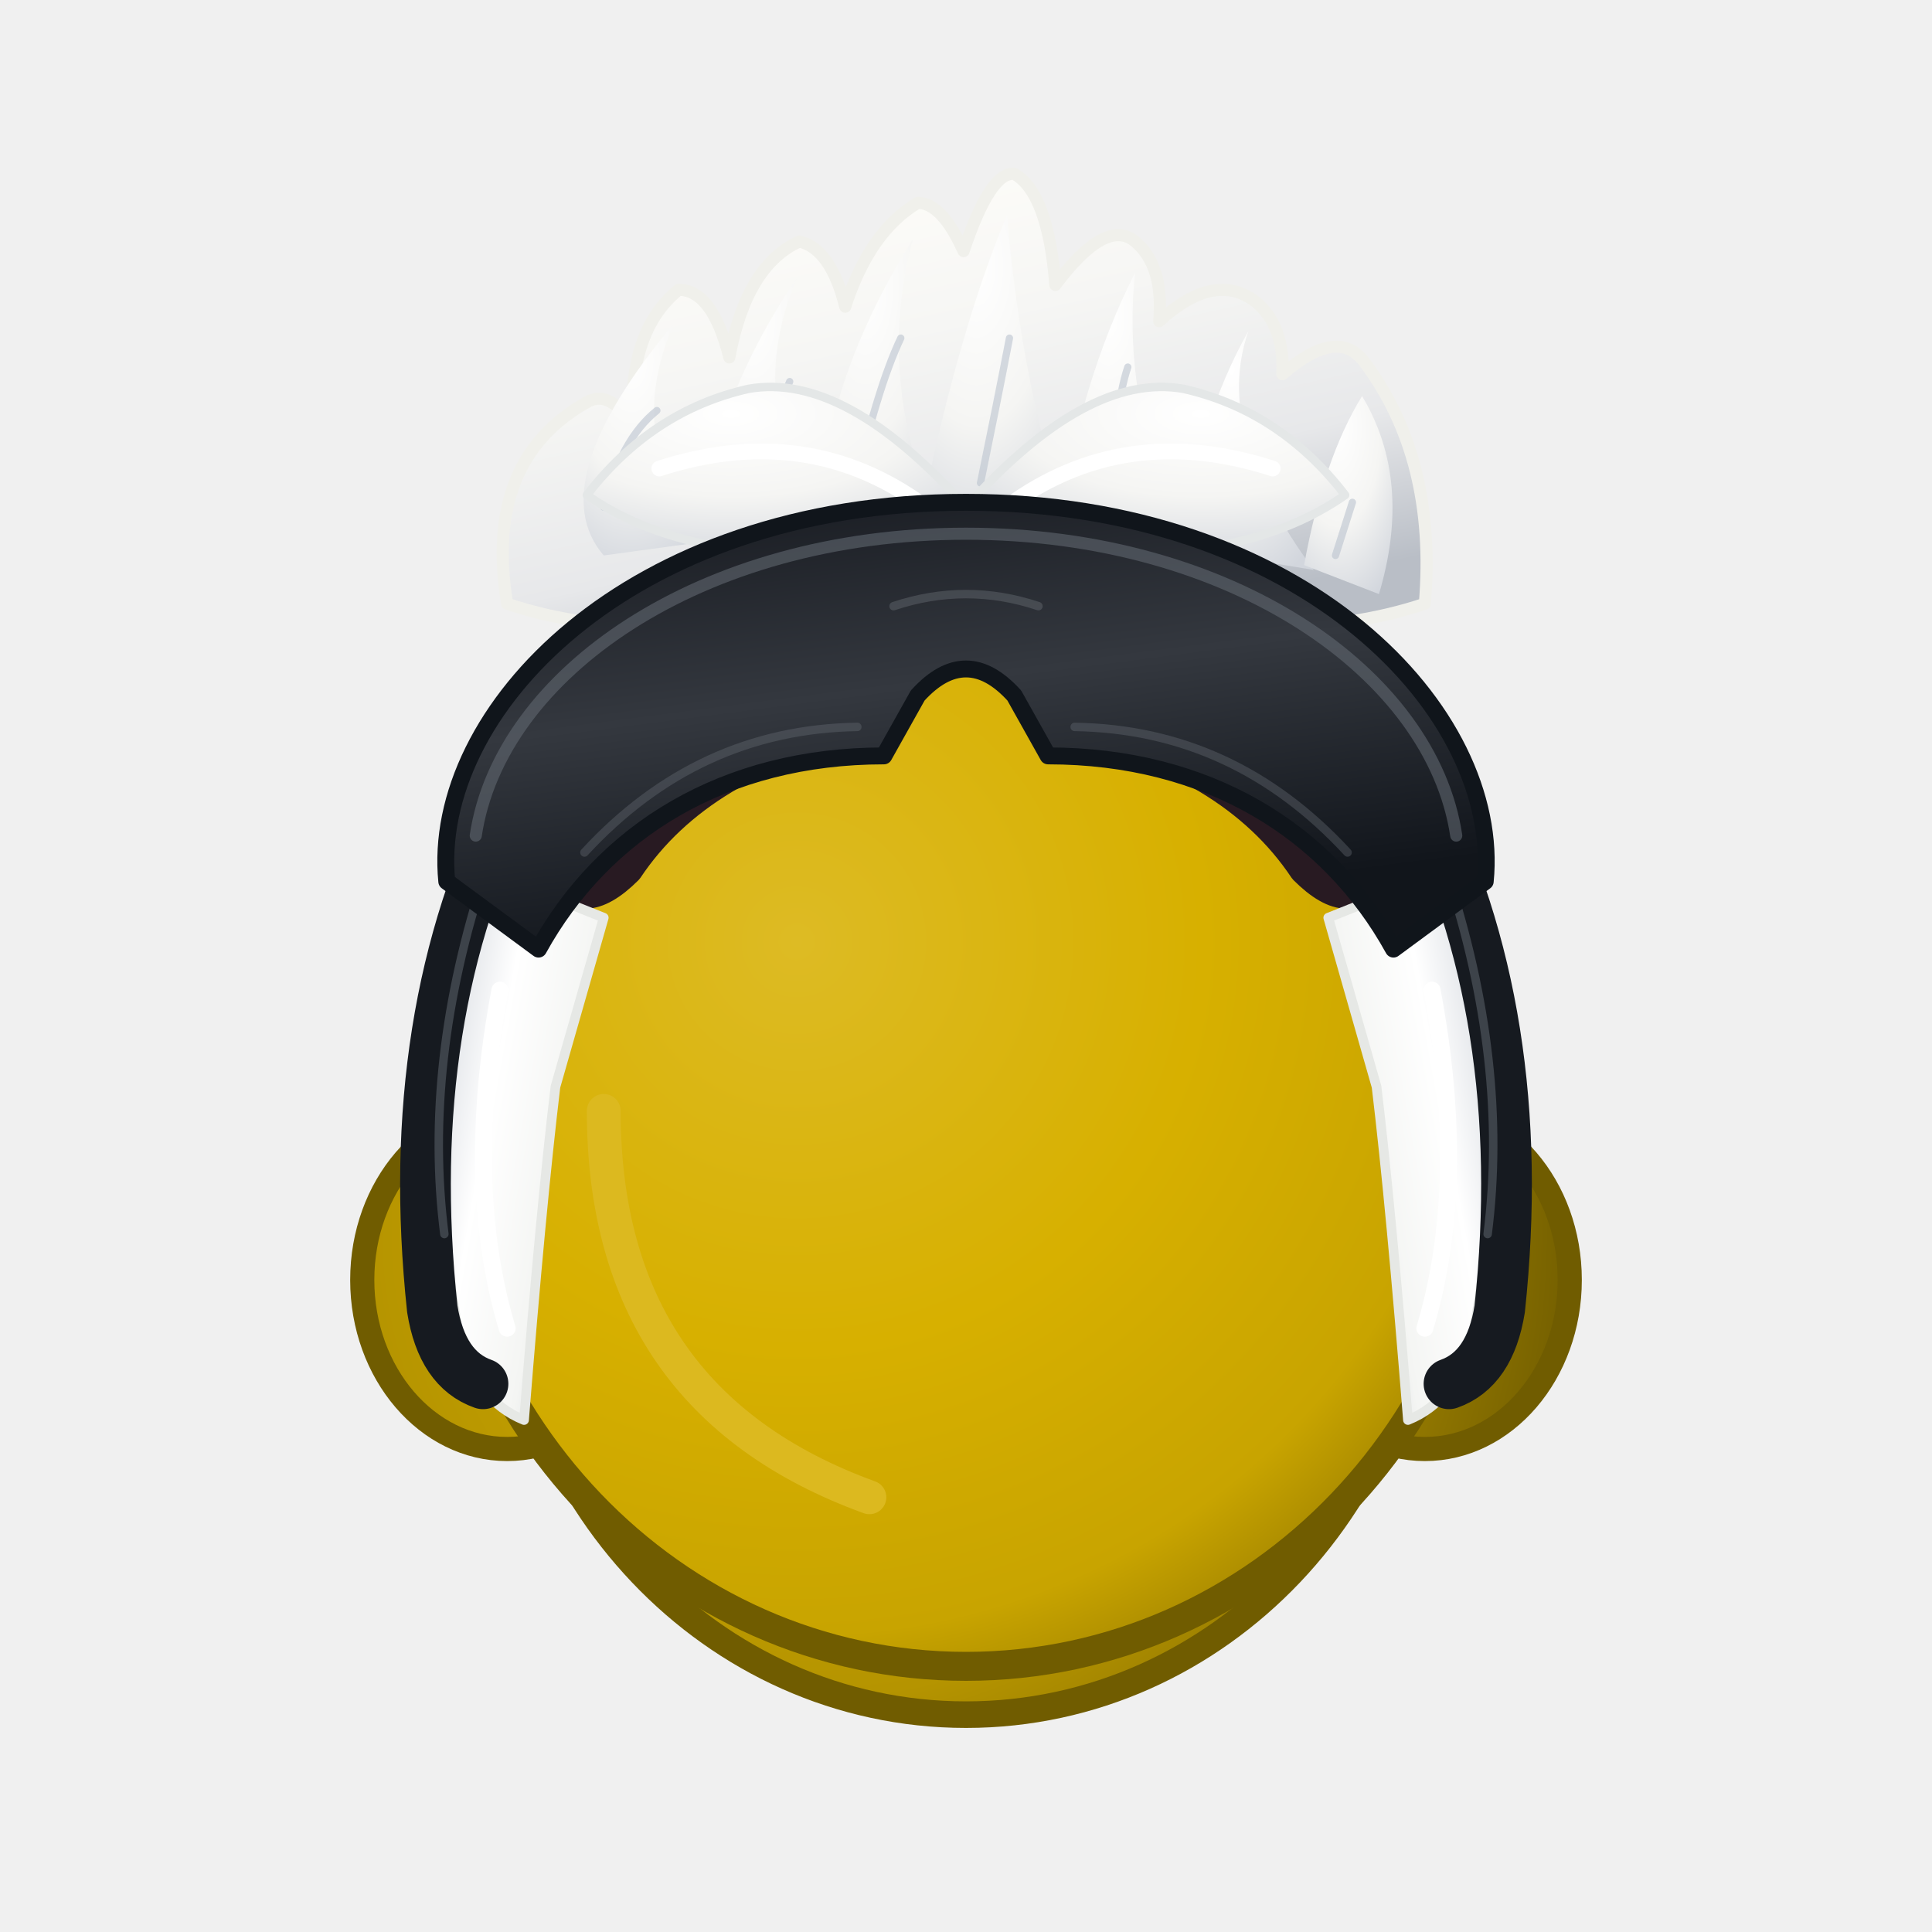
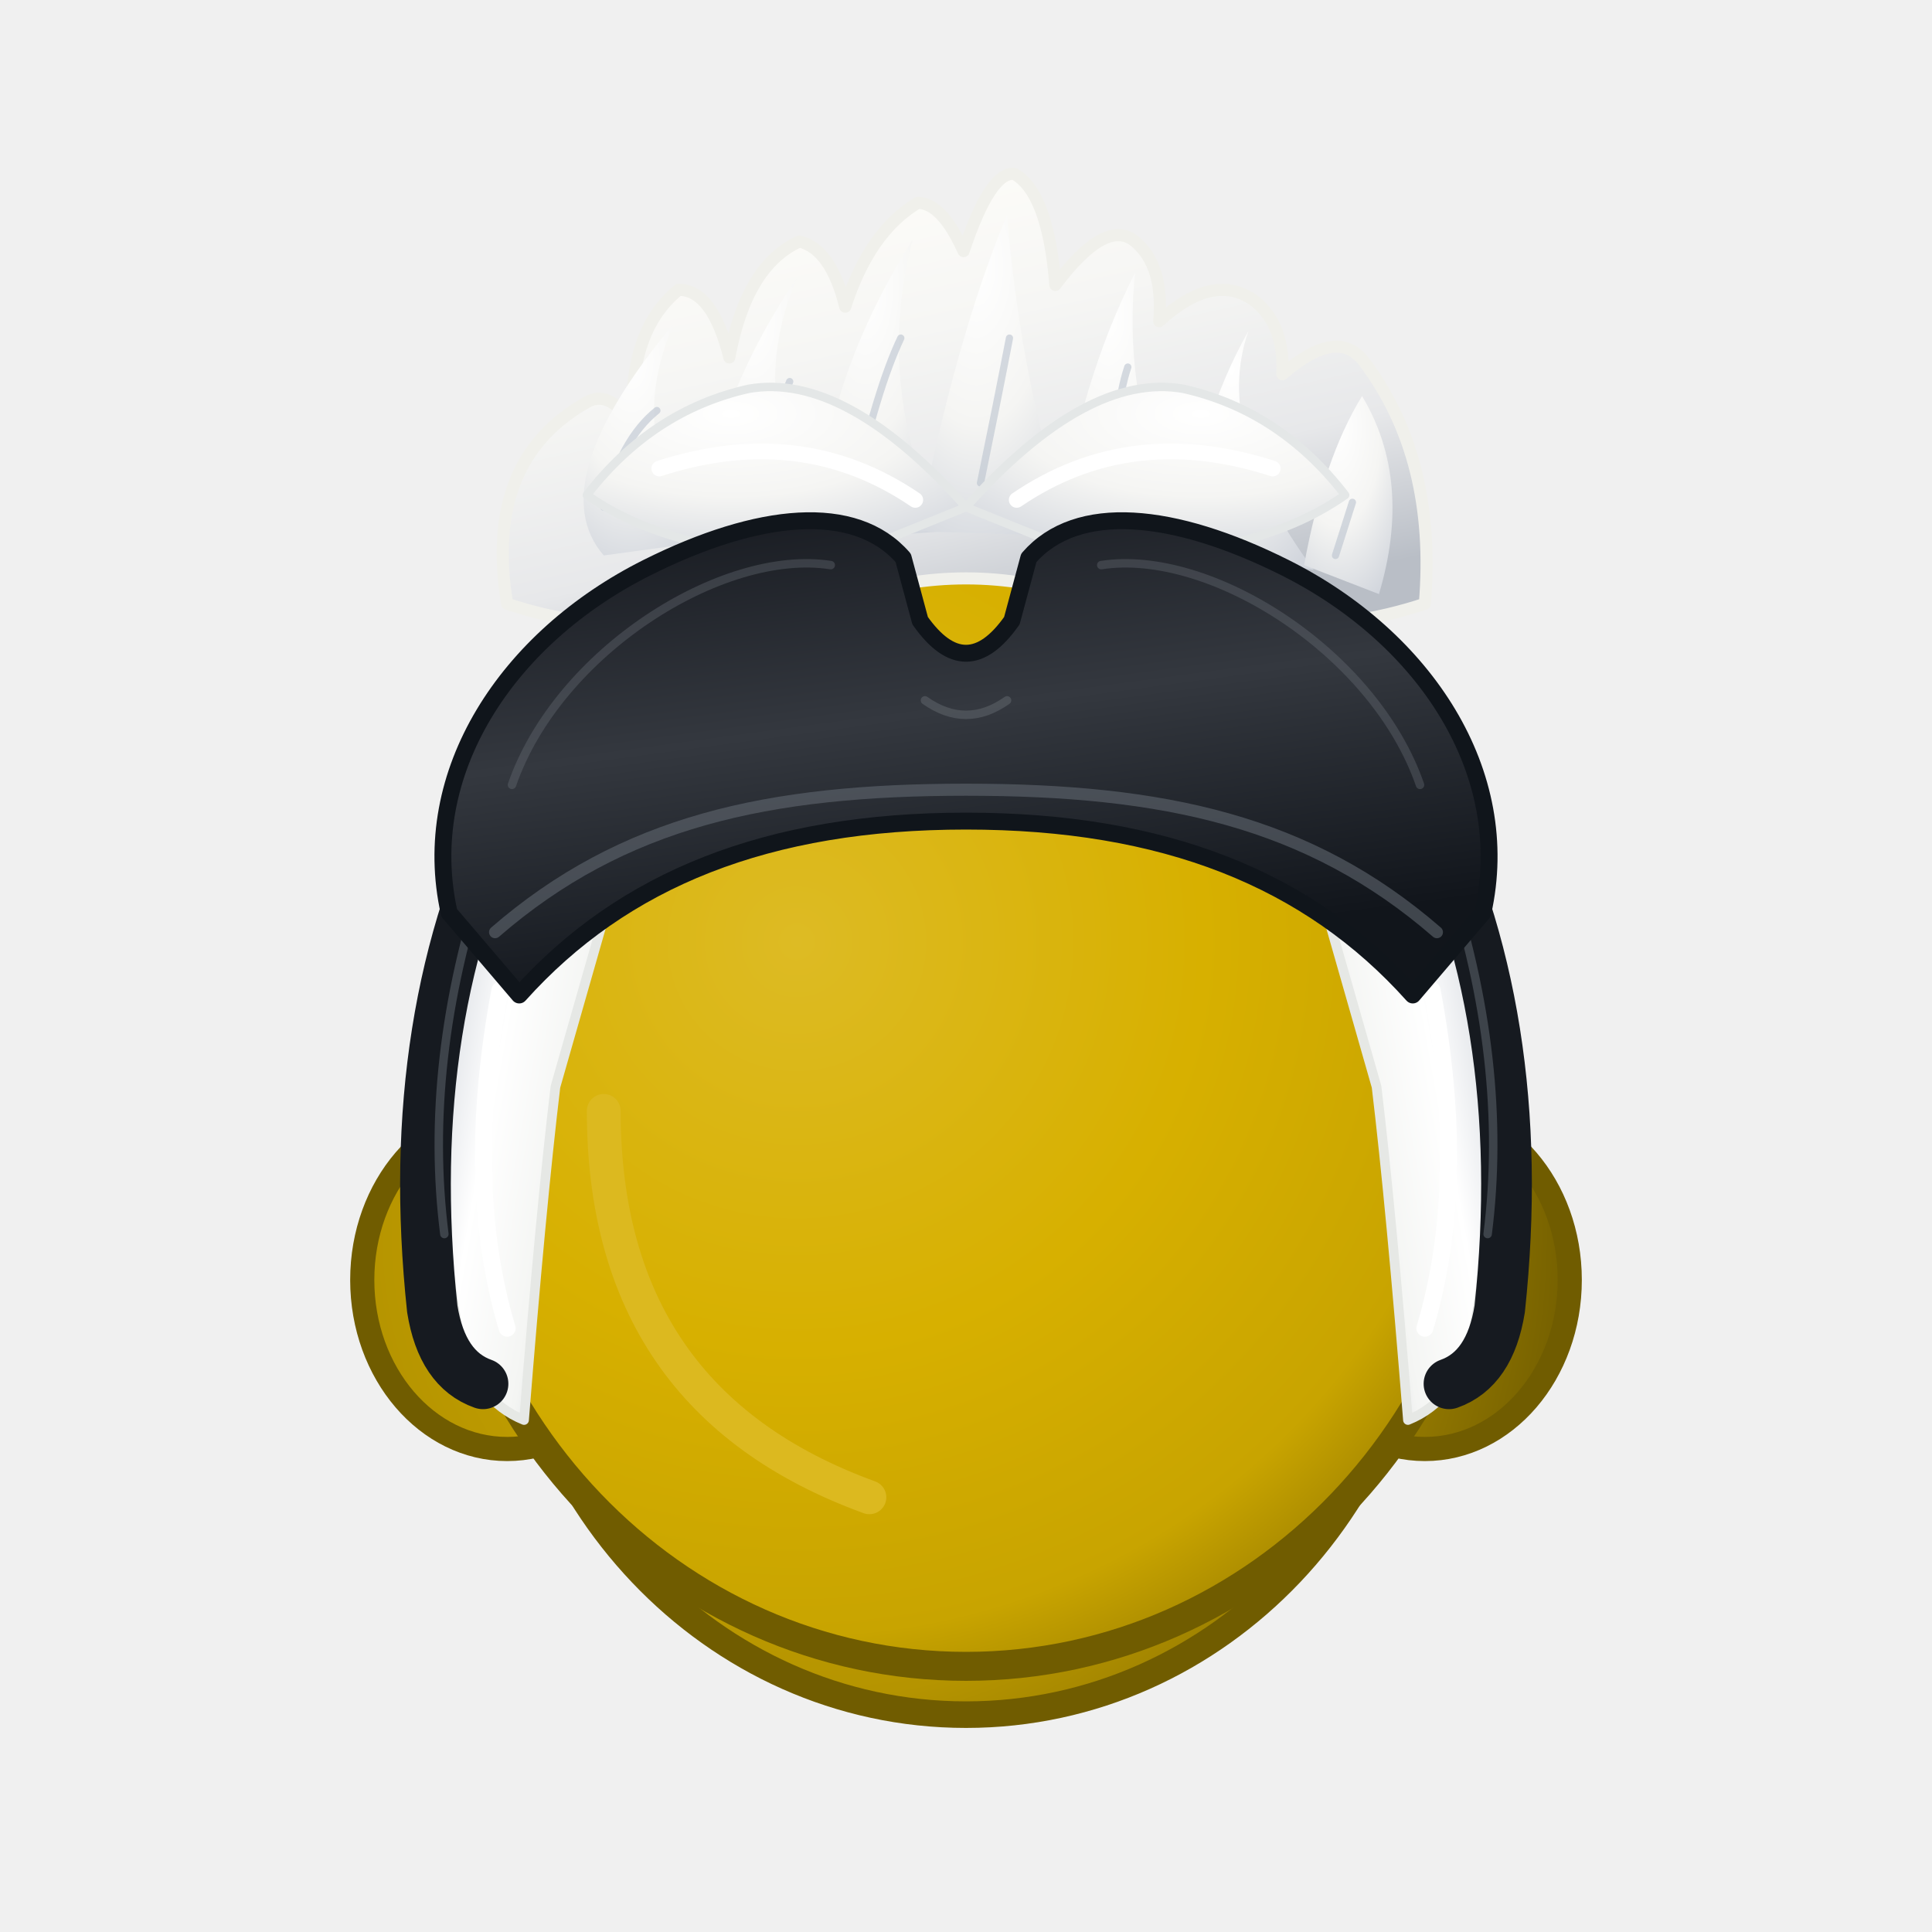
<svg xmlns="http://www.w3.org/2000/svg" width="80" height="80" viewBox="-8 -16 80 80" role="img" aria-label="Shades and white beard illustration — top">
  <defs>
    <radialGradient id="example-top-avatar-head" gradientUnits="userSpaceOnUse" cx="25" cy="23" r="35">
      <stop offset="0" stop-color="#ddbb24" />
      <stop offset=".48" stop-color="#d7b000" />
      <stop offset=".82" stop-color="#c8a400" />
      <stop offset="1" stop-color="#977b00" />
    </radialGradient>
    <radialGradient id="example-top-avatar-body" gradientUnits="userSpaceOnUse" cx="26" cy="35" r="32">
      <stop offset="0" stop-color="#d7b000" />
      <stop offset=".6" stop-color="#b59400" />
      <stop offset="1" stop-color="#705c00" />
    </radialGradient>
  </defs>
  <g data-part="sample-avatar" stroke-linecap="round" stroke-linejoin="round">
    <ellipse cx="32" cy="35" rx="19" ry="20" fill="url(#example-top-avatar-body)" stroke="#705c00" stroke-width="1.1" />
    <path d="M17 36 Q13 35 13 37" fill="none" stroke="#9b7f00" stroke-width="10" />
    <ellipse cx="13" cy="37" rx="6" ry="7" fill="url(#example-top-avatar-body)" stroke="#705c00" stroke-width="1" />
    <path d="M11 33 Q13 32 15 34" fill="none" stroke="#dcb91f" stroke-width="1.2" />
    <path d="M47 36 Q51 35 51 37" fill="none" stroke="#9b7f00" stroke-width="10" />
    <ellipse cx="51" cy="37" rx="6" ry="7" fill="url(#example-top-avatar-body)" stroke="#705c00" stroke-width="1" />
    <path d="M49 33 Q51 32 53 34" fill="none" stroke="#dcb91f" stroke-width="1.2" />
    <ellipse cx="32" cy="30" rx="22" ry="23" fill="url(#example-top-avatar-head)" stroke="#705c00" stroke-width="1.2" />
    <path d="M15 20 Q19 11 28 10.5 L28 14 Q21 15.5 18 20 Q16 22 15 20 Z" fill="#fff" stroke="#281a22" stroke-width="1.25" />
    <path d="M49 20 Q45 11 36 10.5 L36 14 Q43 15.5 46 20 Q48 22 49 20 Z" fill="#fff" stroke="#281a22" stroke-width="1.25" />
    <path d="M17 30 Q17 42 28 46" fill="none" stroke="#dcb91f" stroke-width="1.4" />
  </g>
  <defs>
    <linearGradient id="example-top-accessory-hair" x1=".2" y1="0" x2=".65" y2="1">
      <stop offset="0" stop-color="#fffefa" />
      <stop offset=".38" stop-color="#f6f6f4" />
      <stop offset=".72" stop-color="#e7e8ea" />
      <stop offset="1" stop-color="#b9bec6" />
    </linearGradient>
    <radialGradient id="example-top-accessory-tuft" cx=".38" cy=".16" r=".95">
      <stop offset="0" stop-color="#ffffff" />
      <stop offset=".52" stop-color="#f5f5f3" />
      <stop offset="1" stop-color="#d2d6dd" />
    </radialGradient>
    <linearGradient id="example-top-accessory-sideburn" x1="0" y1=".15" x2="1" y2=".75">
      <stop offset="0" stop-color="#d4d8de" />
      <stop offset=".35" stop-color="#ffffff" />
      <stop offset=".7" stop-color="#f4f5f3" />
      <stop offset="1" stop-color="#c7ccd4" />
    </linearGradient>
    <linearGradient id="example-top-accessory-lens" x1=".15" y1="0" x2=".75" y2="1">
      <stop offset="0" stop-color="#34363c" />
      <stop offset=".5" stop-color="#292b31" />
      <stop offset="1" stop-color="#14171c" />
    </linearGradient>
    <linearGradient id="example-top-accessory-lens-top" x1="0" y1="0" x2=".3" y2="1">
      <stop offset="0" stop-color="#15181e" />
      <stop offset=".5" stop-color="#34383f" />
      <stop offset="1" stop-color="#11151b" />
    </linearGradient>
  </defs>
  <g stroke-linecap="round" stroke-linejoin="round">
    <g data-part="sideburns">
      <path d="M12 20 Q9 28 11 39.3 Q11.7 42 13.7 42.8 Q14.4 34 15 29 L17 22 Z" fill="url(#example-top-accessory-sideburn)" stroke="#e6e8e5" stroke-width=".4" />
      <g transform="translate(64 0) scale(-1 1)">
        <path d="M12 20 Q9 28 11 39.3 Q11.7 42 13.7 42.8 Q14.4 34 15 29 L17 22 Z" fill="url(#example-top-accessory-sideburn)" stroke="#e6e8e5" stroke-width=".4" />
      </g>
      <path d="M12.7 25 Q11.2 33 13 39 M51.3 25 Q52.8 33 51 39" fill="none" stroke="#ffffff" stroke-width=".7" />
    </g>
    <g data-part="beard">
      <path d="M13 9 Q12 3 16.4 .6 Q17.3 .2 18.2 1.6 Q18-2.3 20.1-4 Q21.5-4 22.2-1.2 Q22.9-5 25.1-6 Q26.4-5.7 27-3.3 Q28-6.4 30-7.6 Q31-7.6 31.9-5.6 Q33-8.9 34-8.8 Q35.4-8 35.7-4.2 Q37.8-7 39-6 Q40.2-5 40-2.7 Q42.3-4.8 44-3.5 Q45.2-2.5 45.1-.5 Q47.4-2.5 48.5-1 Q51.5 3 51 9 Q45 11 37 8.8 Q32 7.1 27 8.8 Q19 11 13 9 Z" fill="url(#example-top-accessory-hair)" stroke="#f0f0eb" stroke-width=".5" />
      <path d="M17 7 Q14.4 4 19.9-2.6 Q17.7 2.5 21.4 6.4 Z" fill="url(#example-top-accessory-tuft)" />
      <path d="M21 6.4 Q21.3 1 25-4.5 Q22.6 1.2 26.6 6.1 Z" fill="url(#example-top-accessory-tuft)" />
      <path d="M25.9 6.4 Q25.8 .3 29.8-6.1 Q28.2-.1 31 6 Z" fill="url(#example-top-accessory-tuft)" />
      <path d="M30 6 Q31.6-2.1 33.7-7.1 Q34.3 .2 36.4 6.2 Z" fill="url(#example-top-accessory-tuft)" />
      <path d="M35.8 6 Q36.7-.2 39-4.7 Q38.4 1.1 41.3 6.8 Z" fill="url(#example-top-accessory-tuft)" />
      <path d="M40.9 6.7 Q41.6 1.4 43.7-2.3 Q42.2 1.9 46.4 7.6 Z" fill="url(#example-top-accessory-tuft)" />
      <path d="M46 7.4 Q46.8 3 48.4 .4 Q50.5 3.9 49.1 8.6 Z" fill="url(#example-top-accessory-tuft)" />
      <path d="M17 5 Q17.7 2.2 19.2 1 M22.7 4.8 L24.7-.2 M27.3 4.6 Q28.3 .1 29.3-2 M32.6 4 Q33.3 .6 33.8-2 M38.1 4.7 Q38.1 1 38.7-.8 M43.2 5.3 L43.9 2 M47.3 7 L48 4.8" fill="none" stroke="#b6bfcc" stroke-width=".3" stroke-opacity=".57" />
    </g>
    <g data-part="moustache">
      <path d="M32 5 Q27-.6 23 .1 Q19 1 16.3 4.5 Q20.3 7.3 27.3 6.9 Z" fill="url(#example-top-accessory-tuft)" stroke="#e4e7e7" stroke-width=".35" />
      <g transform="translate(64 0) scale(-1 1)">
        <path d="M32 5 Q27-.6 23 .1 Q19 1 16.3 4.5 Q20.3 7.3 27.3 6.9 Z" fill="url(#example-top-accessory-tuft)" stroke="#e4e7e7" stroke-width=".35" />
      </g>
      <path d="M19.3 3.4 Q25.2 1.5 29.9 4.7 M44.7 3.4 Q38.8 1.5 34.1 4.7" fill="none" stroke="#ffffff" stroke-width=".65" />
    </g>
    <g data-part="glasses-temples">
      <path d="M13.3 16.8 Q8.6 26 9.9 38.2 Q10.3 40.7 12 41.3 M50.7 16.8 Q55.4 26 54.1 38.2 Q53.7 40.7 52 41.3" fill="none" stroke="#161a20" stroke-width="2.1" />
      <path d="M12.1 20.1 Q9.5 28 10.4 35.1 M51.9 20.1 Q54.5 28 53.6 35.1" fill="none" stroke="#686e77" stroke-width=".35" stroke-opacity=".48" />
    </g>
    <g data-part="sunglasses">
-       <path d="M10.5 20.5 C9.8 13.5 18 4.8 32 4.8 C46 4.8 54.2 13.5 53.5 20.5 L49.7 23.3 C47 18.4 42 15.3 35.4 15.3 L34 12.8 Q32 10.6 30 12.8 L28.6 15.3 C22 15.3 17 18.4 14.3 23.3 Z" fill="url(#example-top-accessory-lens-top)" stroke="#10151b" stroke-width=".7" />
-       <path d="M11.7 18.6 C12.7 11.9 21 6.1 32 6.1 C43 6.1 51.3 11.9 52.3 18.6" fill="none" stroke="#626973" stroke-width=".5" stroke-opacity=".58" />
-       <path d="M16.2 19.3 Q20.9 14.2 27.5 14.1 M47.8 19.3 Q43.1 14.2 36.5 14.1" fill="none" stroke="#6e747c" stroke-width=".35" stroke-opacity=".36" />
-       <path d="M29 9.1 Q32 8.1 35 9.1" fill="none" stroke="#7d8288" stroke-width=".35" stroke-opacity=".33" />
+       <path d="M10.6 21.8 C9.3 16 13 10.4 18.8 7.5 C23.4 5.2 27.4 4.8 29.4 7.1 L30.1 9.7 Q32 12.4 33.9 9.7 L34.6 7.1 C36.6 4.8 40.6 5.2 45.2 7.5 C51 10.4 54.7 16 53.4 21.8 L50.5 25.2 C46.2 20.4 40.2 18 32 18 C23.8 18 17.8 20.4 13.5 25.2 Z" fill="url(#example-top-accessory-lens-top)" stroke="#10151b" stroke-width=".7" />
+       <path d="M12.5 22.6 C17.8 18 23.8 16.7 32 16.7 C40.2 16.7 46.2 18 51.5 22.6" fill="none" stroke="#626973" stroke-width=".5" stroke-opacity=".58" />
+       <path d="M13.2 16.5 C15.1 11 21.9 6.7 26.4 7.4 M50.8 16.5 C48.9 11 42.1 6.7 37.6 7.4" fill="none" stroke="#6e747c" stroke-width=".35" stroke-opacity=".36" />
+       <path d="M30.3 13 Q32 14.2 33.7 13" fill="none" stroke="#7d8288" stroke-width=".35" stroke-opacity=".33" />
    </g>
  </g>
</svg>
